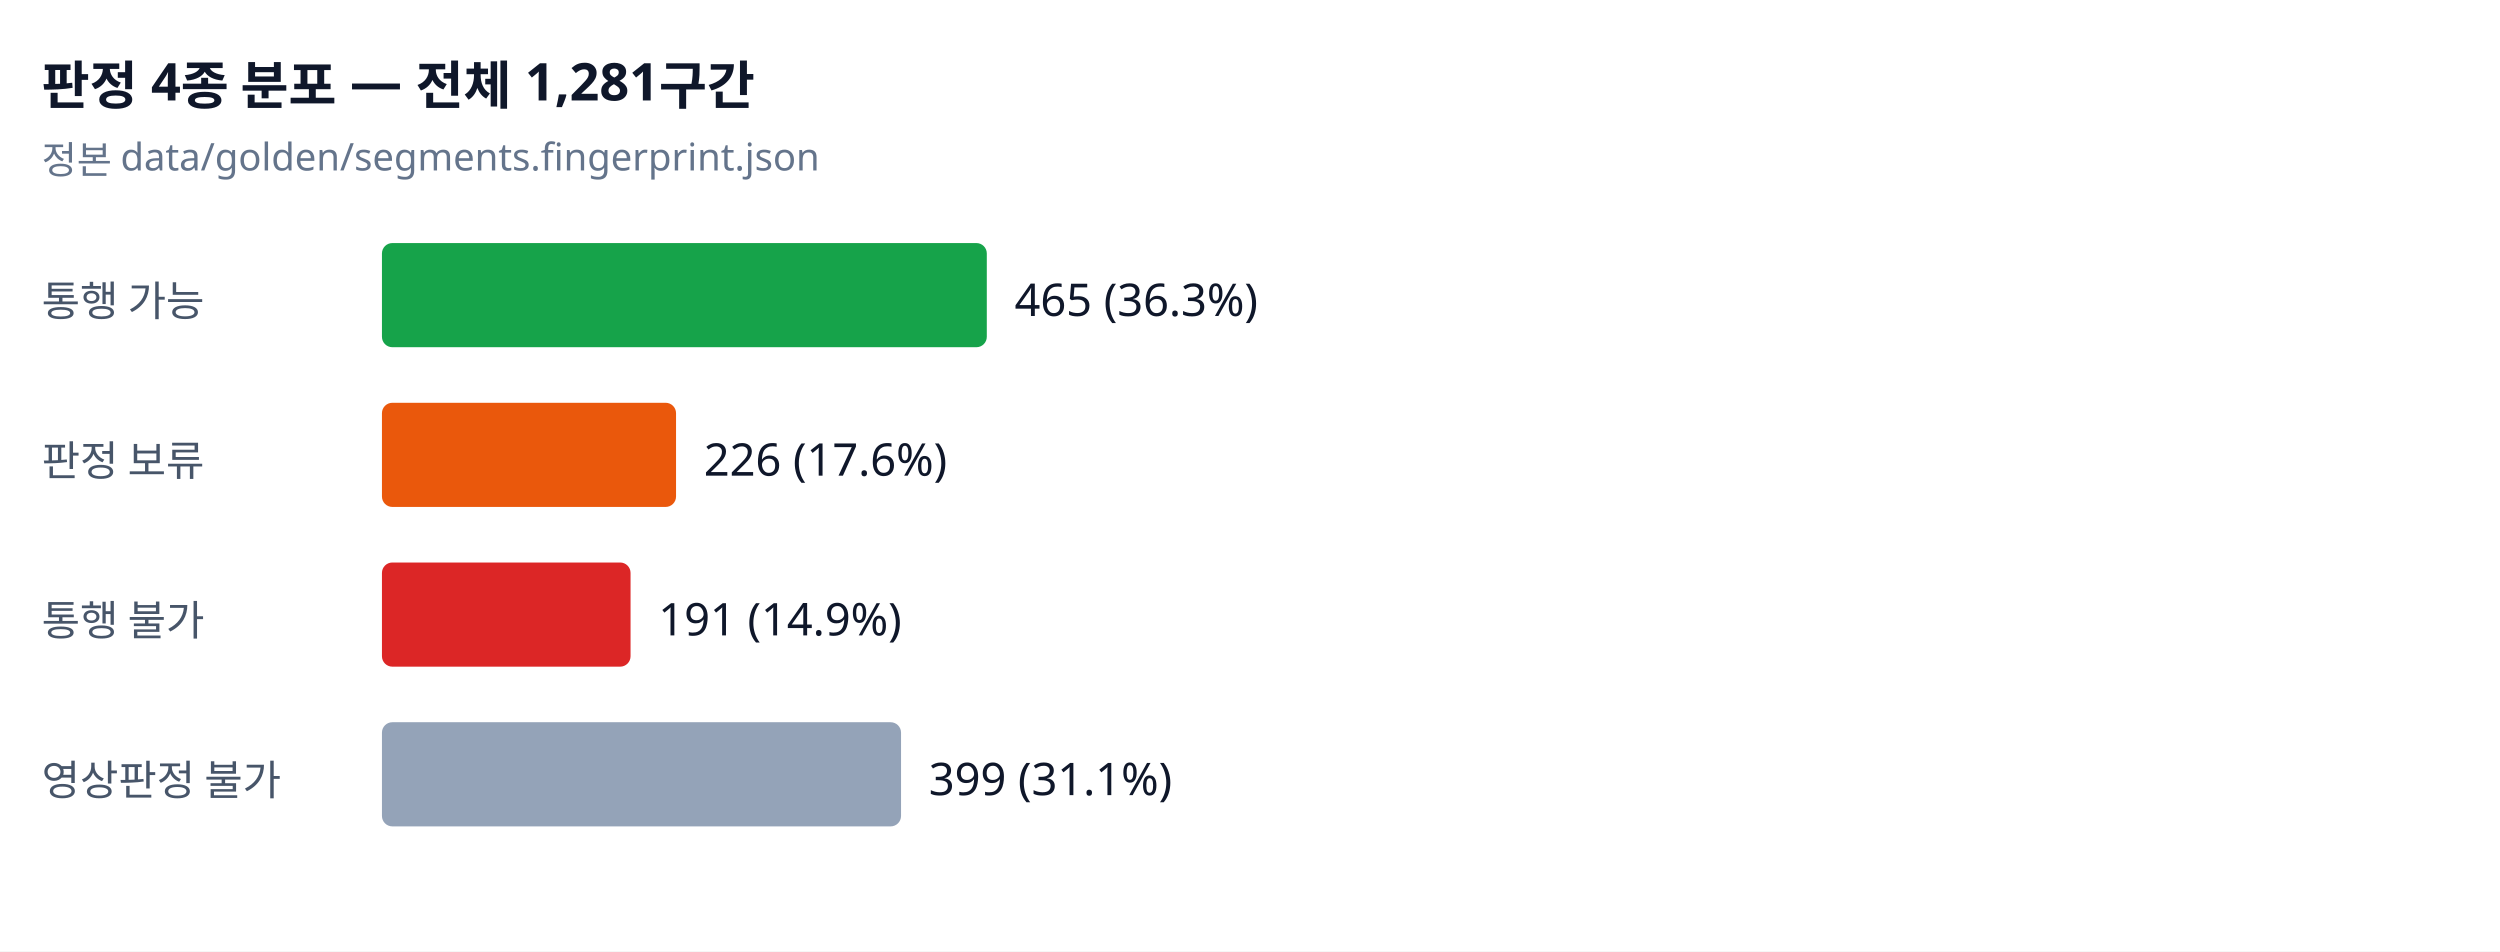
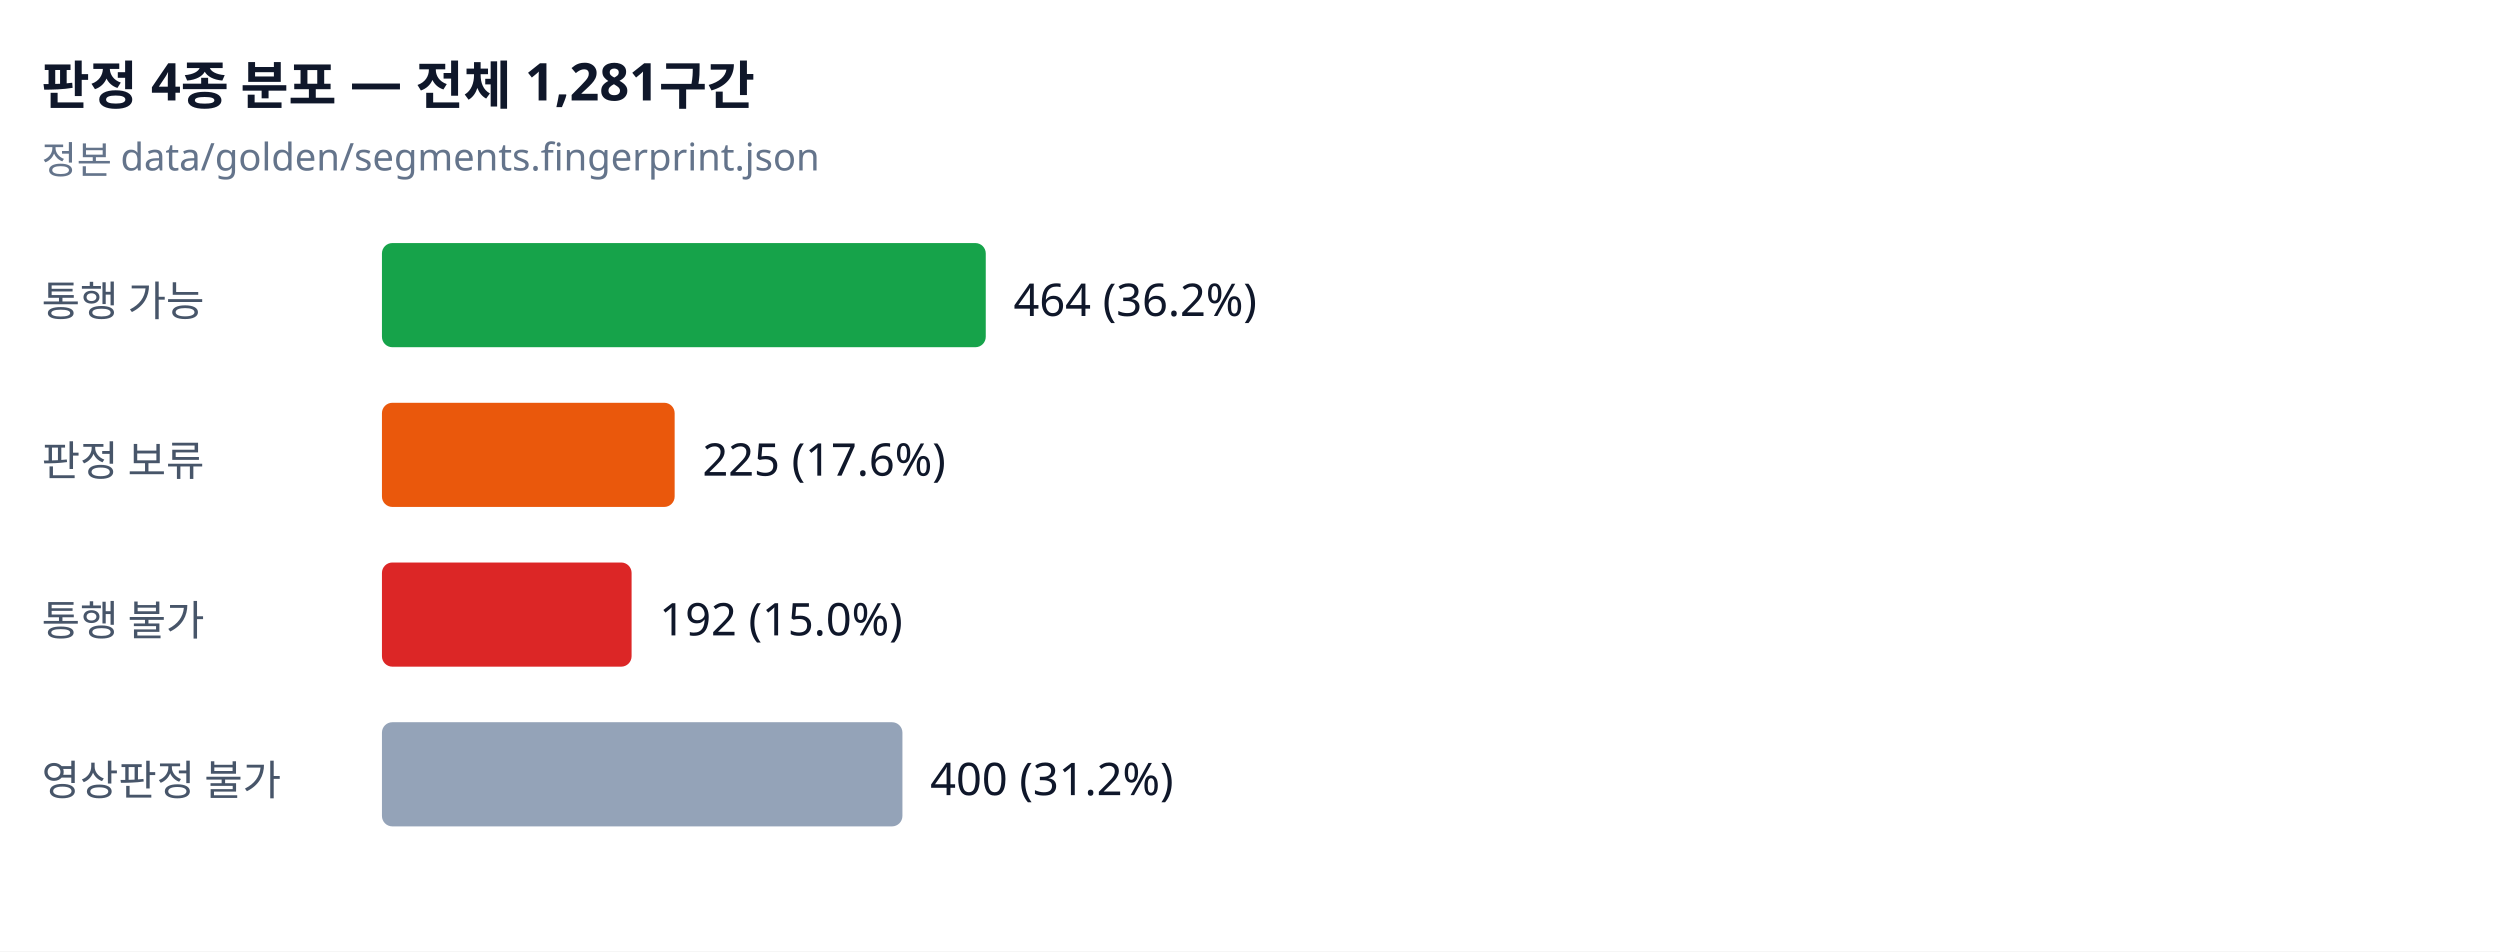
<svg xmlns="http://www.w3.org/2000/svg" viewBox="0 0 720 274" width="720" height="274" font-family="Pretendard, system-ui, sans-serif">
  <rect width="720" height="274" fill="#fff" />
  <text x="12" y="30" font-size="15" font-weight="700" fill="#0f172a">판정 4종 분포 — 전체 1,281구간</text>
  <text x="12" y="50" font-size="11" fill="#64748b">정본 data/golden/segments.fingerprint.json</text>
-   <rect x="110" y="70" width="174.2" height="30" fill="#16a34a" rx="3" />
-   <text x="292.2" y="91" font-size="13" fill="#0f172a">465  (36.3%)</text>
-   <rect x="110" y="116" width="84.7" height="30" fill="#ea580c" rx="3" />
-   <text x="202.7" y="137" font-size="13" fill="#0f172a">226  (17.6%)</text>
-   <rect x="110" y="162" width="71.6" height="30" fill="#dc2626" rx="3" />
-   <text x="189.6" y="183" font-size="13" fill="#0f172a">191  (14.9%)</text>
-   <rect x="110" y="208" width="149.5" height="30" fill="#94a3b8" rx="3" />
-   <text x="267.5" y="229" font-size="13" fill="#0f172a">399  (31.1%)</text>
+   <rect x="110" y="70" width="173.9" height="30" fill="#16a34a" rx="3" />
+   <text x="291.9" y="91" font-size="13" fill="#0f172a">464  (36.2%)</text>
+   <rect x="110" y="116" width="84.3" height="30" fill="#ea580c" rx="3" />
+   <text x="202.3" y="137" font-size="13" fill="#0f172a">225  (17.6%)</text>
+   <rect x="110" y="162" width="71.9" height="30" fill="#dc2626" rx="3" />
+   <text x="189.9" y="183" font-size="13" fill="#0f172a">192  (15.0%)</text>
+   <rect x="110" y="208" width="149.9" height="30" fill="#94a3b8" rx="3" />
+   <text x="267.9" y="229" font-size="13" fill="#0f172a">400  (31.2%)</text>
  <text x="12" y="91" font-size="12" fill="#475569">통행 가능</text>
  <text x="12" y="137" font-size="12" fill="#475569">판정 보류</text>
  <text x="12" y="183" font-size="12" fill="#475569">통행 불가</text>
  <text x="12" y="229" font-size="12" fill="#475569">영상판정 불가</text>
</svg>
